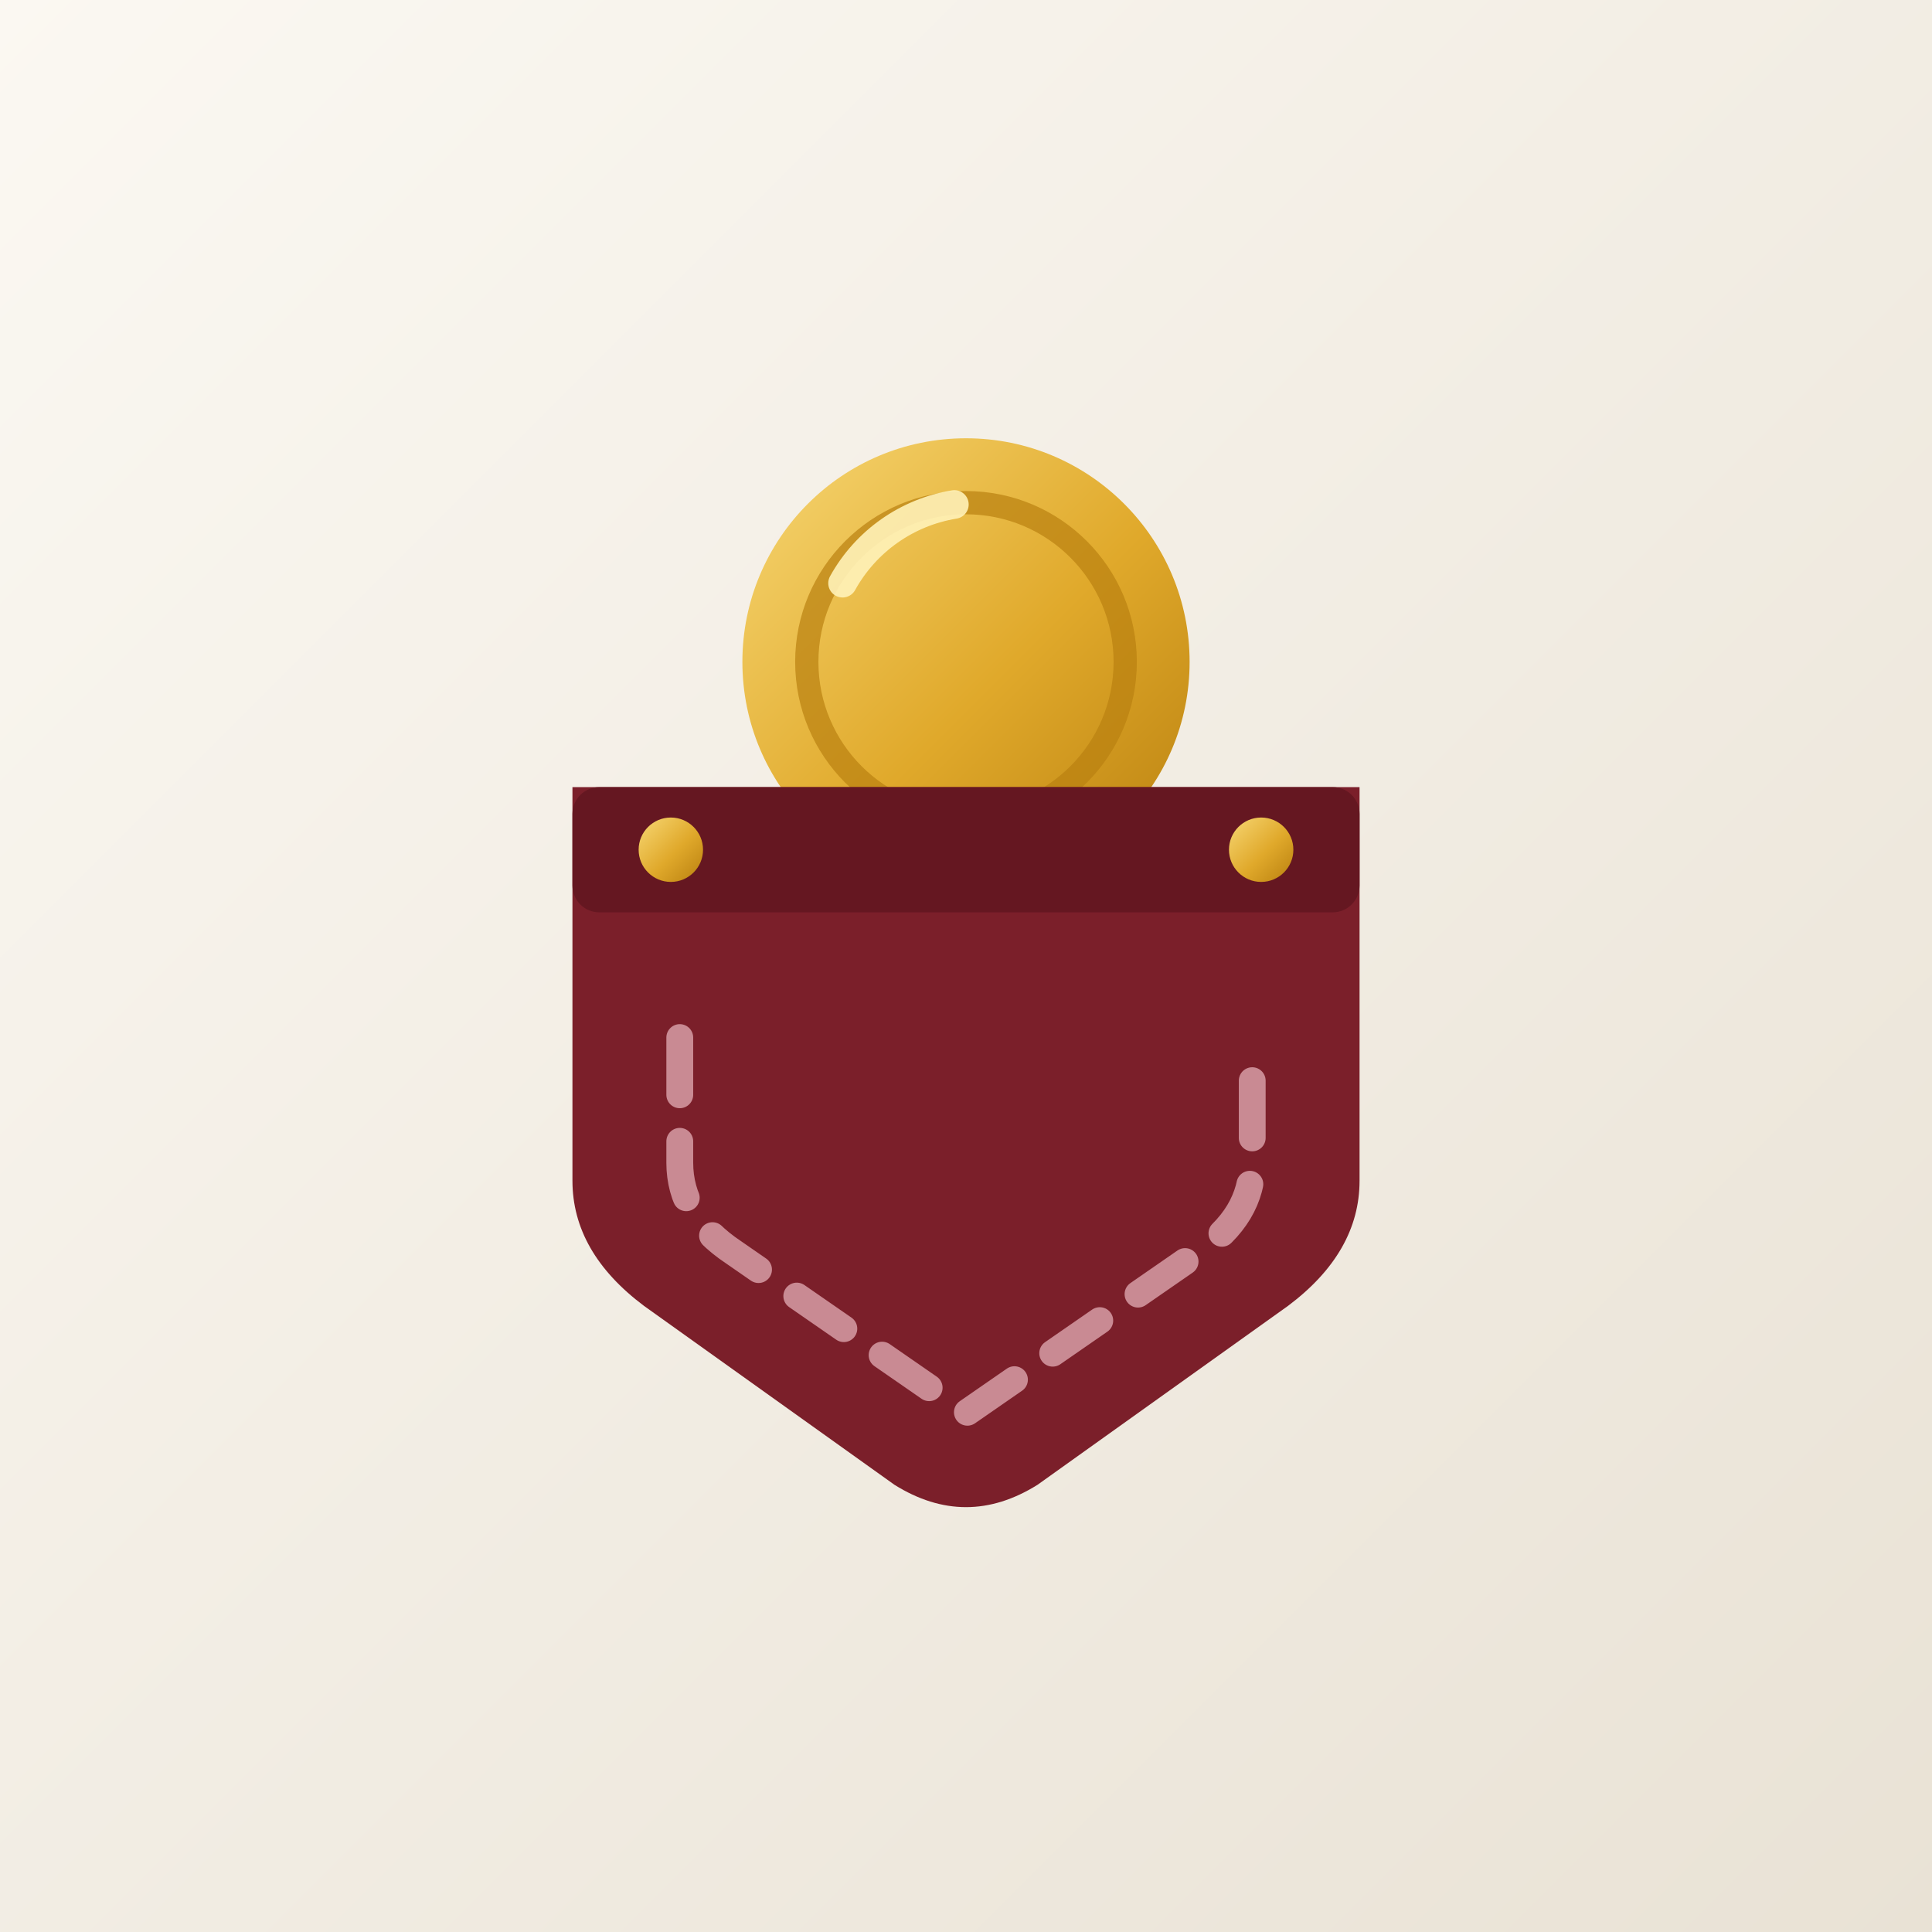
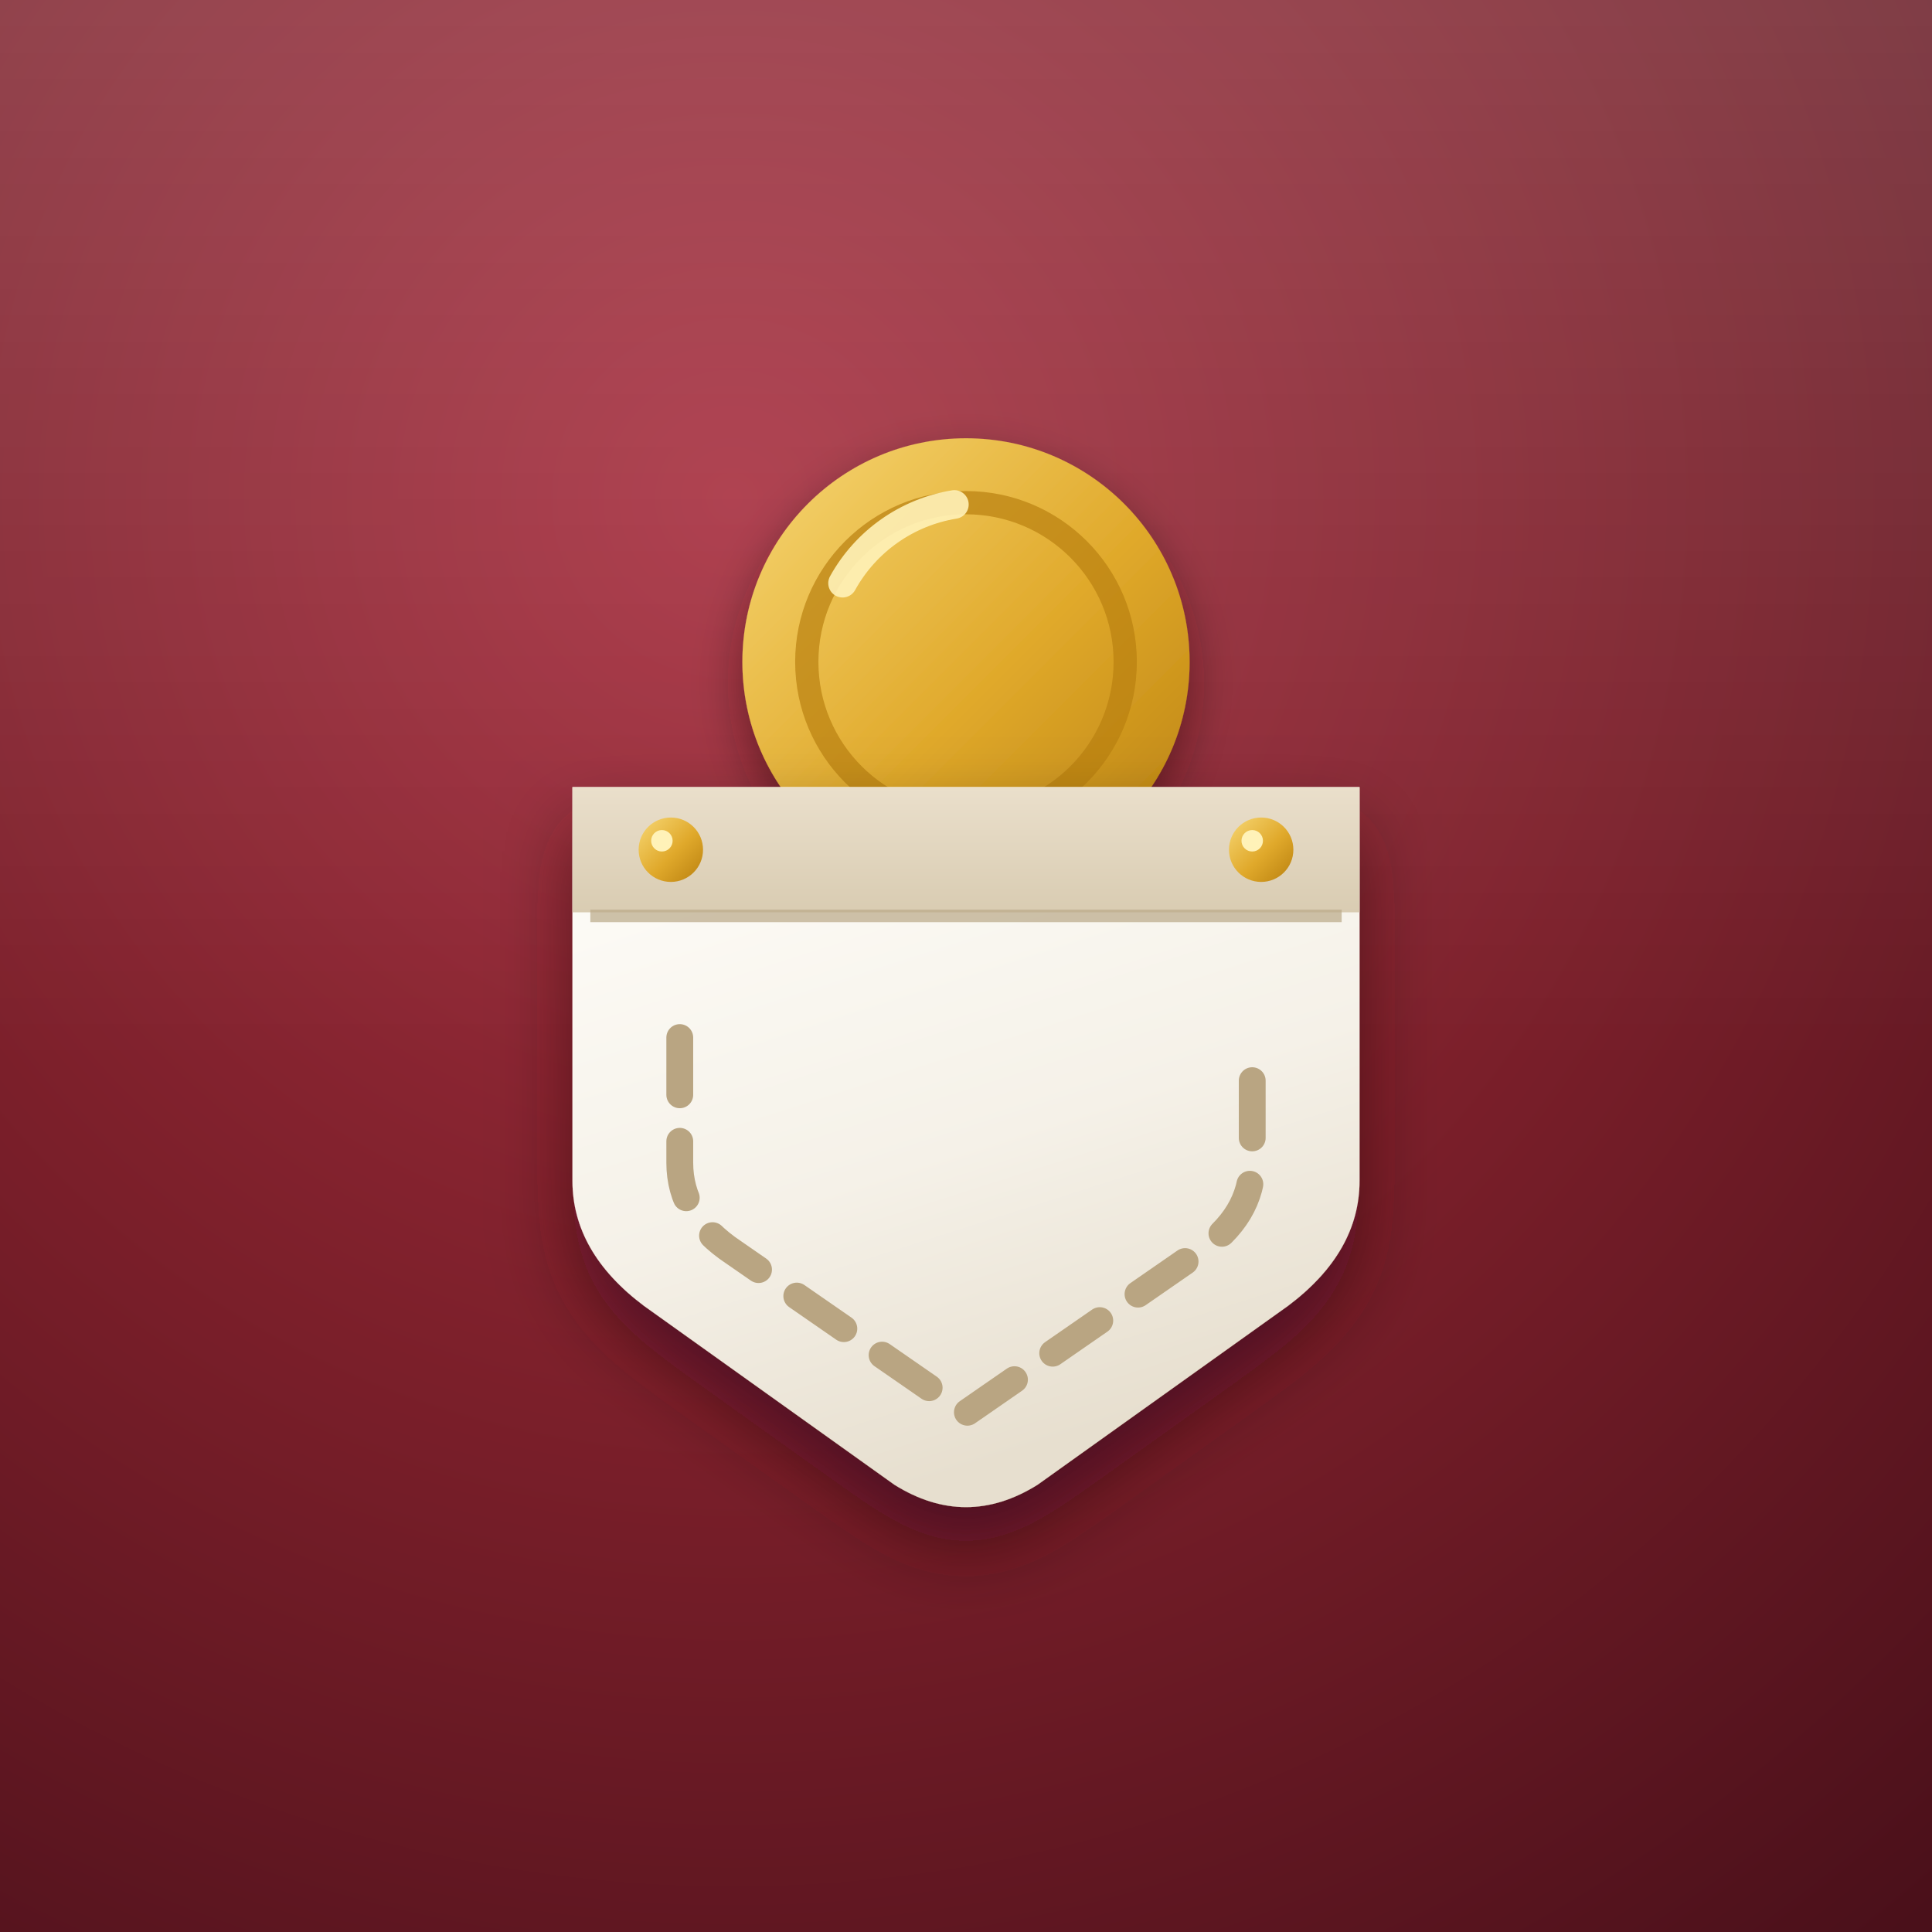
<svg xmlns="http://www.w3.org/2000/svg" viewBox="0 0 108 108">
  <defs>
-     <linearGradient id="au" x1="0" y1="0" x2="1" y2="1">
+     <radialGradient id="nbg" cx=".38" cy=".26" r=".95">
+       <stop offset="0" stop-color="#A83141" />
+       <stop offset=".5" stop-color="#7B1F2A" />
+       <stop offset="1" stop-color="#4A101A" />
+     </radialGradient>
+     <linearGradient id="ngl" x1="0" y1="0" x2="0" y2="1">
+       <stop offset="0" stop-color="#fff" stop-opacity=".16" />
+       <stop offset=".55" stop-color="#fff" stop-opacity="0" />
+     </linearGradient>
+     <linearGradient id="npk" x1="0" y1="0" x2=".35" y2="1">
+       <stop offset="0" stop-color="#FFFEFA" />
+       <stop offset=".6" stop-color="#F5F1E8" />
+       <stop offset="1" stop-color="#E7DFCF" />
+     </linearGradient>
+     <linearGradient id="nhm" x1="0" y1="0" x2="0" y2="1">
+       <stop offset="0" stop-color="#EADFCB" />
+       <stop offset="1" stop-color="#D9CCB2" />
+     </linearGradient>
+     <linearGradient id="nau" x1="0" y1="0" x2="1" y2="1">
      <stop offset="0" stop-color="#F7D774" />
      <stop offset=".55" stop-color="#E0A92B" />
      <stop offset="1" stop-color="#B9800F" />
    </linearGradient>
-     <linearGradient id="bg2" x1="0" y1="0" x2="1" y2="1">
-       <stop offset="0" stop-color="#FBF8F2" />
-       <stop offset="1" stop-color="#E9E2D5" />
-     </linearGradient>
-     <linearGradient id="bd" x1="0" y1="0" x2="1" y2="1">
-       <stop offset="0" stop-color="#8A2433" />
-       <stop offset="1" stop-color="#5A141F" />
-     </linearGradient>
+     <filter id="nsh" x="-20%" y="-20%" width="140%" height="150%">
+       <feDropShadow dx="0" dy="2.2" stdDeviation="2.1" flood-color="#2a0309" flood-opacity=".5" />
+     </filter>
+     <filter id="ncs" x="-30%" y="-30%" width="160%" height="160%">
+       <feDropShadow dx="0" dy="1.2" stdDeviation="1.3" flood-color="#2a0309" flood-opacity=".45" />
+     </filter>
  </defs>
-   <rect width="108" height="108" fill="url(#bg2)" />
-   <circle cx="54" cy="37" r="12.5" fill="url(#au)" />
-   <circle cx="54" cy="37" r="8.9" fill="none" stroke="#B9800F" stroke-width="1.3" opacity=".7" />
-   <path d="M47.1 32.6a8.75 8.75 0 0 1 6.25-4.4" fill="none" stroke="#FFF2B8" stroke-width="1.6" stroke-linecap="round" opacity=".9" />
-   <path d="M32 44H76V66Q76 70 72 73L58 83Q54 85.5 50 83L36 73Q32 70 32 66Z" fill="#7B1F2A" />
-   <rect x="32" y="44" width="44" height="7" rx="1.5" fill="#651721" />
-   <path d="M38 58V65Q38 68 41 70L54 79L67 70Q70 68 70 65V58" fill="none" stroke="#C98A93" stroke-width="1.5" stroke-dasharray="3.2 2.6" stroke-linecap="round" />
-   <circle cx="37.5" cy="47.5" r="1.8" fill="url(#au)" />
-   <circle cx="70.5" cy="47.5" r="1.8" fill="url(#au)" />
+   <rect width="108" height="108" fill="url(#nbg)" />
+   <rect width="108" height="108" fill="url(#ngl)" />
+   <g>
+     <g filter="url(#ncs)">
+       <circle cx="54" cy="37" r="12.5" fill="url(#nau)" />
+     </g>
+     <circle cx="54" cy="37" r="8.9" fill="none" stroke="#B9800F" stroke-width="1.3" opacity=".7" />
+     <path d="M47.1 32.6a8.75 8.75 0 0 1 6.25-4.4" fill="none" stroke="#FFF2B8" stroke-width="1.6" stroke-linecap="round" opacity=".9" />
+     <g filter="url(#nsh)">
+       <path d="M32 44H76V66Q76 70 72 73L58 83Q54 85.5 50 83L36 73Q32 70 32 66Z" fill="url(#npk)" />
+     </g>
+     <rect x="32" y="44" width="44" height="7" fill="url(#nhm)" />
+     <path d="M33 51.2H75" stroke="#B9A988" stroke-opacity=".7" stroke-width=".7" />
+     <path d="M38 58V65Q38 68 41 70L54 79L67 70Q70 68 70 65V58" fill="none" stroke="#B9A582" stroke-width="1.5" stroke-dasharray="3.2 2.6" stroke-linecap="round" />
+     <circle cx="37.5" cy="47.5" r="1.8" fill="url(#nau)" />
+     <circle cx="70.5" cy="47.5" r="1.8" fill="url(#nau)" />
+     <circle cx="37" cy="47" r=".6" fill="#FFF2B8" />
+     <circle cx="70" cy="47" r=".6" fill="#FFF2B8" />
+   </g>
</svg>
